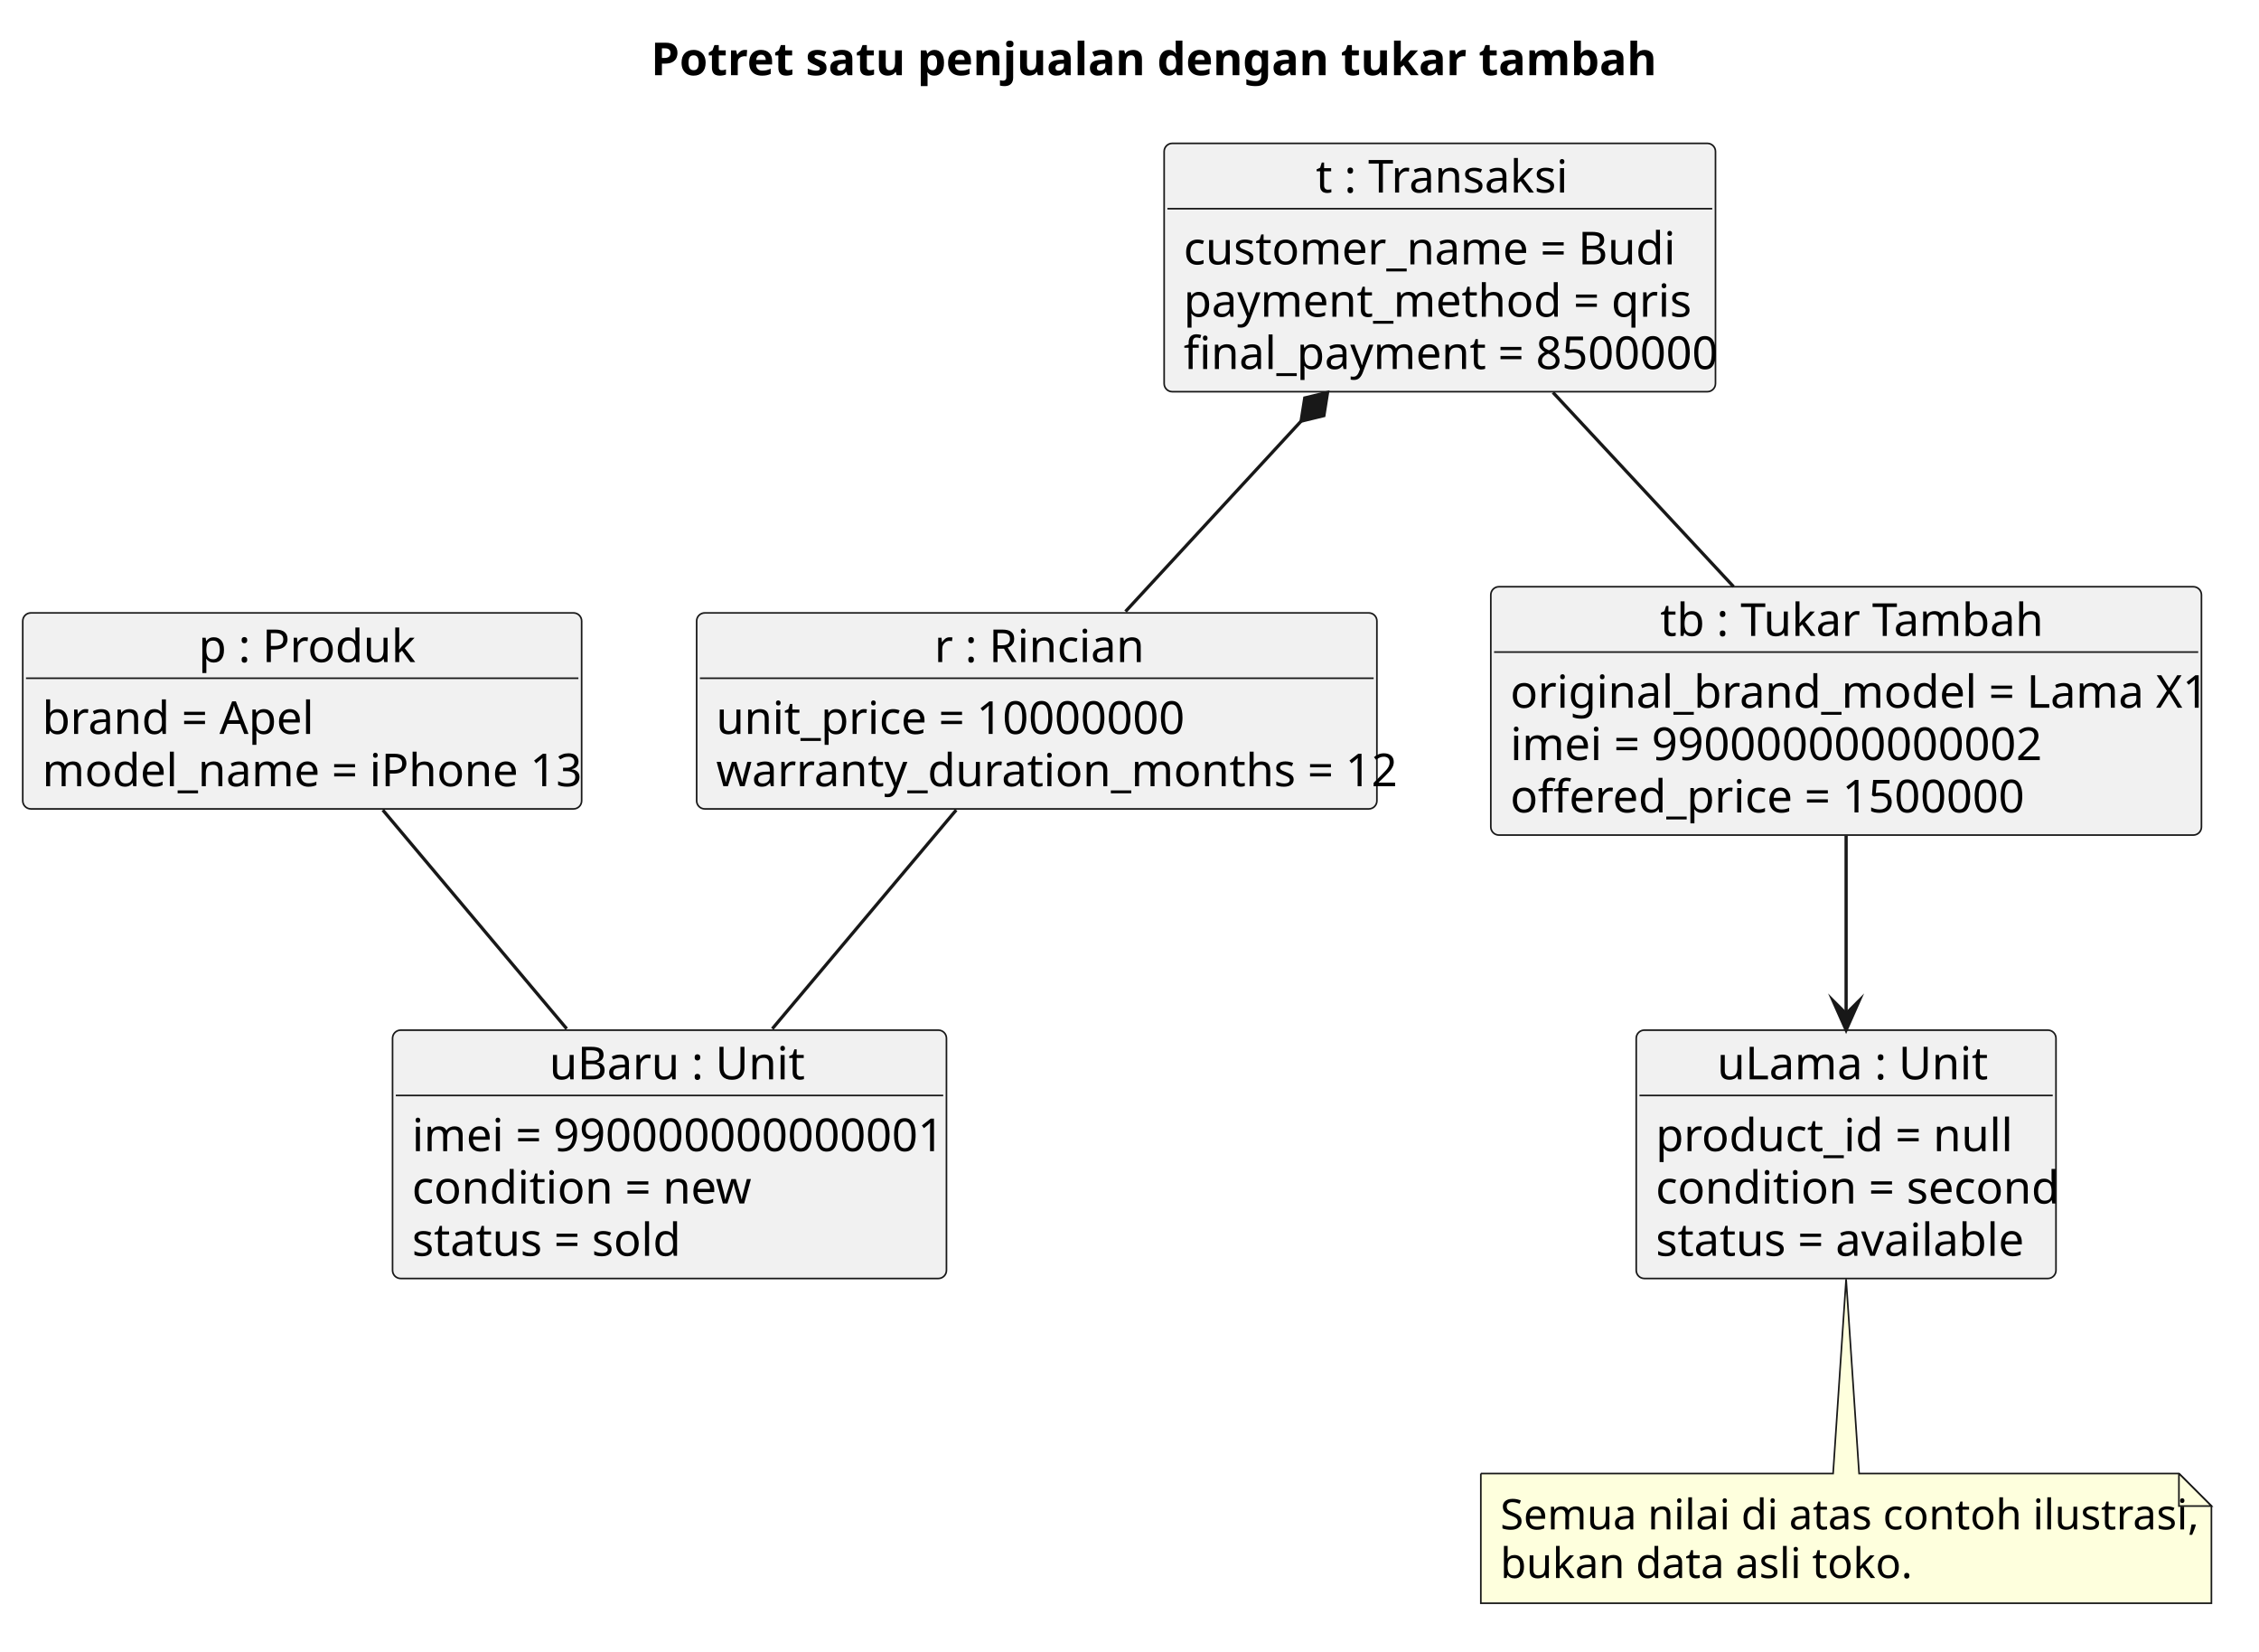
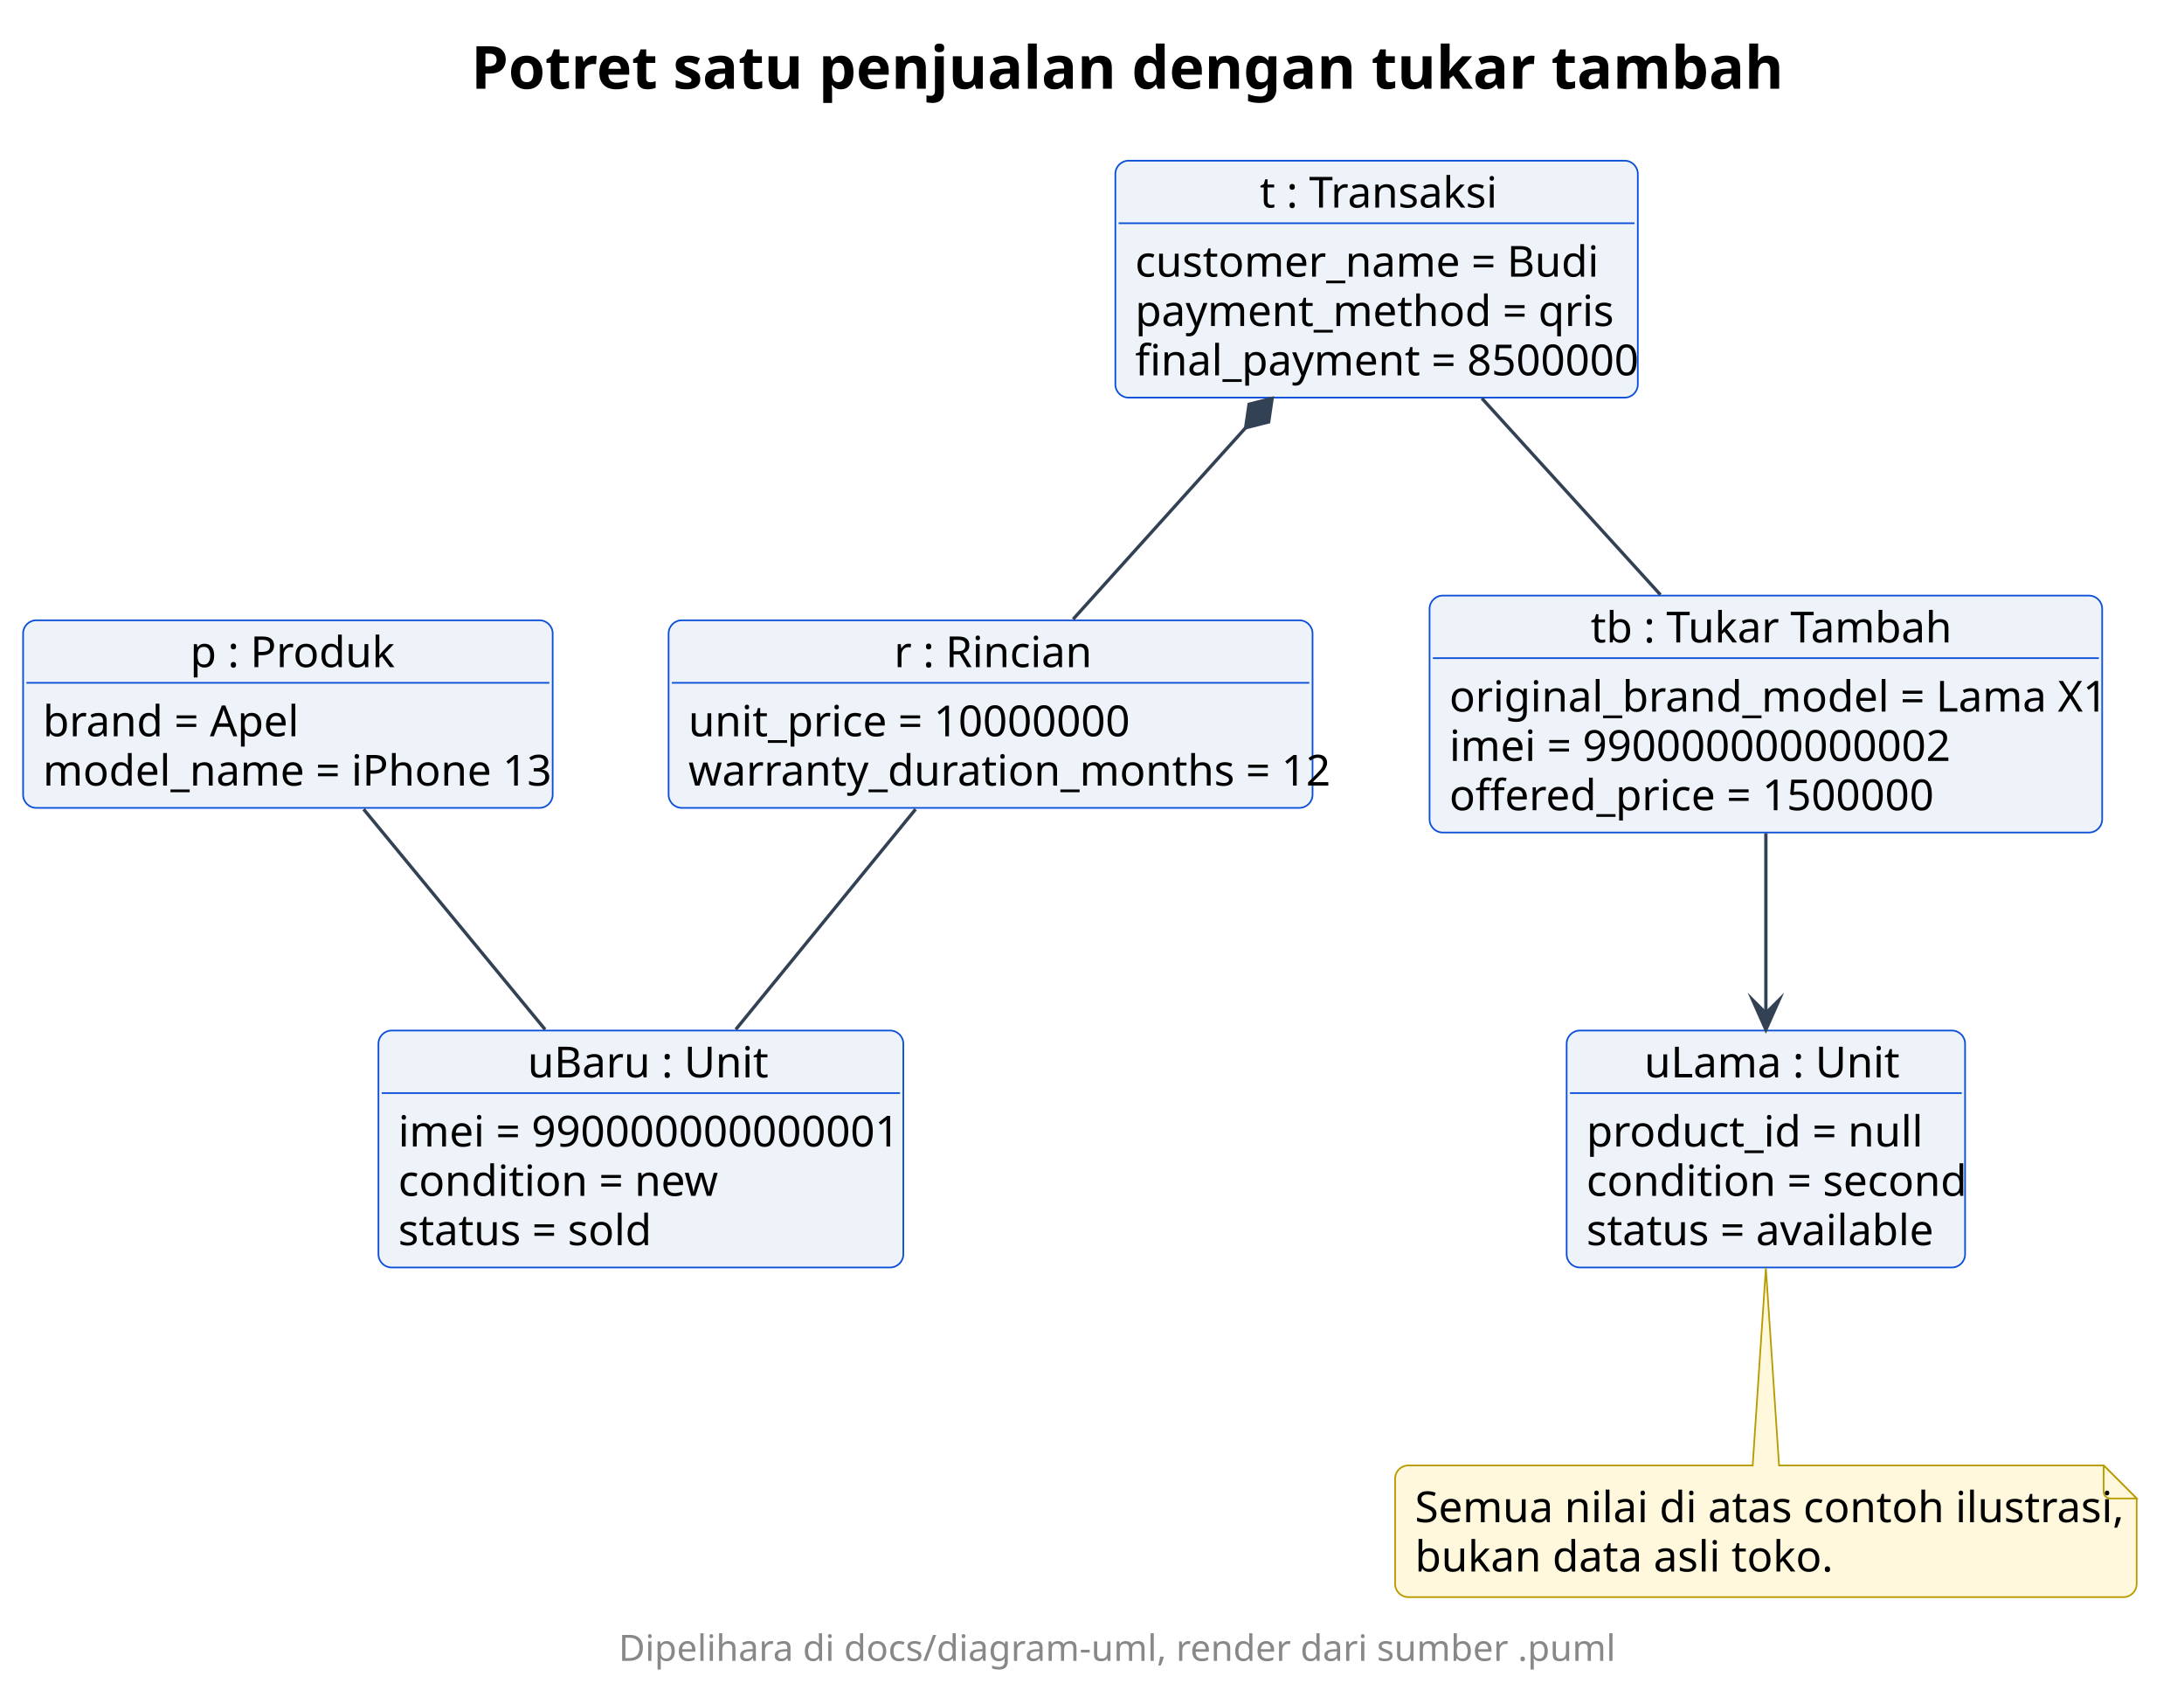
- <svg xmlns="http://www.w3.org/2000/svg" contentStyleType="text/css" data-diagram-type="CLASS" height="508px" preserveAspectRatio="none" style="width:695px;height:508px;background:#FFFFFF;" version="1.1" viewBox="0 0 695 508" width="695px" zoomAndPan="magnify">
+ <svg xmlns="http://www.w3.org/2000/svg" contentStyleType="text/css" data-diagram-type="CLASS" height="512px" preserveAspectRatio="none" style="width:662px;height:512px;background:#FFFFFF;" version="1.1" viewBox="0 0 662 512" width="662px" zoomAndPan="magnify">
  <defs />
  <g>
-     <g class="title" data-source-line="1">
-       <text fill="#000000" font-family="sans-serif" font-size="14" font-weight="700" lengthAdjust="spacing" textLength="287.827" x="200.268" y="23.132">Potret satu penjualan dengan tukar tambah</text>
+     <g class="title" data-source-line="2">
+       <text fill="#000000" font-family="sans-serif" font-size="18" font-weight="700" lengthAdjust="spacing" textLength="370.063" x="142.794" y="26.884">Potret satu penjualan dengan tukar tambah</text>
    </g>
-     <g class="entity" data-qualified-name="p" data-source-line="2" id="ent0001">
-       <rect fill="#F1F1F1" height="60.296" rx="2.5" ry="2.5" style="stroke:#181818;stroke-width:0.5;" width="171.947" x="7" y="188.539" />
-       <text fill="#000000" font-family="sans-serif" font-size="14" lengthAdjust="spacing" textLength="63.813" x="61.067" y="203.671">p : Produk</text>
-       <line style="stroke:#181818;stroke-width:0.5;" x1="8" x2="177.947" y1="208.637" y2="208.637" />
-       <text fill="#000000" font-family="sans-serif" font-size="14" lengthAdjust="spacing" textLength="79.782" x="13" y="225.769">brand = Apel</text>
-       <text fill="#000000" font-family="sans-serif" font-size="14" lengthAdjust="spacing" textLength="159.947" x="13" y="241.868">model_name = iPhone 13</text>
+     <g class="entity" data-qualified-name="p" data-source-line="3" id="ent0001">
+       <rect fill="#EEF3FA" height="56.846" rx="4" ry="4" style="stroke:#0B4ED8;stroke-width:0.5;" width="160.523" x="7" y="187.968" />
+       <text fill="#000000" font-family="sans-serif" font-size="13" lengthAdjust="spacing" textLength="59.255" x="57.633" y="202.162">p : Produk</text>
+       <line style="stroke:#0B4ED8;stroke-width:0.5;" x1="8" x2="166.523" y1="206.917" y2="206.917" />
+       <text fill="#000000" font-family="sans-serif" font-size="13" lengthAdjust="spacing" textLength="74.084" x="13" y="223.111">brand = Apel</text>
+       <text fill="#000000" font-family="sans-serif" font-size="13" lengthAdjust="spacing" textLength="148.523" x="13" y="238.06">model_name = iPhone 13</text>
    </g>
-     <g class="entity" data-qualified-name="uBaru" data-source-line="6" id="ent0002">
-       <rect fill="#F1F1F1" height="76.394" rx="2.5" ry="2.5" style="stroke:#181818;stroke-width:0.5;" width="170.416" x="120.77" y="316.889" />
-       <text fill="#000000" font-family="sans-serif" font-size="14" lengthAdjust="spacing" textLength="73.924" x="169.016" y="332.021">uBaru : Unit</text>
-       <line style="stroke:#181818;stroke-width:0.5;" x1="121.77" x2="290.186" y1="336.987" y2="336.987" />
-       <text fill="#000000" font-family="sans-serif" font-size="14" lengthAdjust="spacing" textLength="158.416" x="126.77" y="354.119">imei = 990000000000001</text>
-       <text fill="#000000" font-family="sans-serif" font-size="14" lengthAdjust="spacing" textLength="97.679" x="126.77" y="370.218">condition = new</text>
-       <text fill="#000000" font-family="sans-serif" font-size="14" lengthAdjust="spacing" textLength="78.989" x="126.77" y="386.316">status = sold</text>
+     <g class="entity" data-qualified-name="uBaru" data-source-line="7" id="ent0002">
+       <rect fill="#EEF3FA" height="71.795" rx="4" ry="4" style="stroke:#0B4ED8;stroke-width:0.5;" width="159.101" x="114.71" y="312.288" />
+       <text fill="#000000" font-family="sans-serif" font-size="13" lengthAdjust="spacing" textLength="68.644" x="159.939" y="326.482">uBaru : Unit</text>
+       <line style="stroke:#0B4ED8;stroke-width:0.5;" x1="115.71" x2="272.811" y1="331.237" y2="331.237" />
+       <text fill="#000000" font-family="sans-serif" font-size="13" lengthAdjust="spacing" textLength="147.101" x="120.71" y="347.431">imei = 990000000000001</text>
+       <text fill="#000000" font-family="sans-serif" font-size="13" lengthAdjust="spacing" textLength="90.702" x="120.71" y="362.38">condition = new</text>
+       <text fill="#000000" font-family="sans-serif" font-size="13" lengthAdjust="spacing" textLength="73.347" x="120.71" y="377.328">status = sold</text>
    </g>
-     <g class="entity" data-qualified-name="t" data-source-line="11" id="ent0003">
-       <rect fill="#F1F1F1" height="76.394" rx="2.5" ry="2.5" style="stroke:#181818;stroke-width:0.5;" width="169.623" x="358.16" y="44.099" />
-       <text fill="#000000" font-family="sans-serif" font-size="14" lengthAdjust="spacing" textLength="76.241" x="404.851" y="59.23">t : Transaksi</text>
-       <line style="stroke:#181818;stroke-width:0.5;" x1="359.16" x2="526.783" y1="64.197" y2="64.197" />
-       <text fill="#000000" font-family="sans-serif" font-size="14" lengthAdjust="spacing" textLength="144.355" x="364.16" y="81.329">customer_name = Budi</text>
-       <text fill="#000000" font-family="sans-serif" font-size="14" lengthAdjust="spacing" textLength="146.692" x="364.16" y="97.428">payment_method = qris</text>
-       <text fill="#000000" font-family="sans-serif" font-size="14" lengthAdjust="spacing" textLength="157.623" x="364.16" y="113.526">final_payment = 8500000</text>
+     <g class="entity" data-qualified-name="t" data-source-line="12" id="ent0003">
+       <rect fill="#EEF3FA" height="71.795" rx="4" ry="4" style="stroke:#0B4ED8;stroke-width:0.5;" width="158.364" x="338.08" y="48.698" />
+       <text fill="#000000" font-family="sans-serif" font-size="13" lengthAdjust="spacing" textLength="70.795" x="381.864" y="62.892">t : Transaksi</text>
+       <line style="stroke:#0B4ED8;stroke-width:0.5;" x1="339.08" x2="495.444" y1="67.647" y2="67.647" />
+       <text fill="#000000" font-family="sans-serif" font-size="13" lengthAdjust="spacing" textLength="134.043" x="344.08" y="83.841">customer_name = Budi</text>
+       <text fill="#000000" font-family="sans-serif" font-size="13" lengthAdjust="spacing" textLength="136.214" x="344.08" y="98.79">payment_method = qris</text>
+       <text fill="#000000" font-family="sans-serif" font-size="13" lengthAdjust="spacing" textLength="146.364" x="344.08" y="113.738">final_payment = 8500000</text>
    </g>
-     <g class="entity" data-qualified-name="r" data-source-line="16" id="ent0004">
-       <rect fill="#F1F1F1" height="60.296" rx="2.5" ry="2.5" style="stroke:#181818;stroke-width:0.5;" width="209.285" x="214.33" y="188.539" />
-       <text fill="#000000" font-family="sans-serif" font-size="14" lengthAdjust="spacing" textLength="63.02" x="287.462" y="203.671">r : Rincian</text>
-       <line style="stroke:#181818;stroke-width:0.5;" x1="215.33" x2="422.615" y1="208.637" y2="208.637" />
-       <text fill="#000000" font-family="sans-serif" font-size="14" lengthAdjust="spacing" textLength="138.947" x="220.33" y="225.769">unit_price = 10000000</text>
-       <text fill="#000000" font-family="sans-serif" font-size="14" lengthAdjust="spacing" textLength="197.285" x="220.33" y="241.868">warranty_duration_months = 12</text>
+     <g class="entity" data-qualified-name="r" data-source-line="17" id="ent0004">
+       <rect fill="#EEF3FA" height="56.846" rx="4" ry="4" style="stroke:#0B4ED8;stroke-width:0.5;" width="195.193" x="202.66" y="187.968" />
+       <text fill="#000000" font-family="sans-serif" font-size="13" lengthAdjust="spacing" textLength="58.519" x="270.997" y="202.162">r : Rincian</text>
+       <line style="stroke:#0B4ED8;stroke-width:0.5;" x1="203.66" x2="396.853" y1="206.917" y2="206.917" />
+       <text fill="#000000" font-family="sans-serif" font-size="13" lengthAdjust="spacing" textLength="129.023" x="208.66" y="223.111">unit_price = 10000000</text>
+       <text fill="#000000" font-family="sans-serif" font-size="13" lengthAdjust="spacing" textLength="183.193" x="208.66" y="238.06">warranty_duration_months = 12</text>
    </g>
-     <g class="entity" data-qualified-name="tb" data-source-line="20" id="ent0005">
-       <rect fill="#F1F1F1" height="76.394" rx="2.5" ry="2.5" style="stroke:#181818;stroke-width:0.5;" width="218.637" x="458.66" y="180.489" />
-       <text fill="#000000" font-family="sans-serif" font-size="14" lengthAdjust="spacing" textLength="114.379" x="510.789" y="195.62">tb : Tukar Tambah</text>
-       <line style="stroke:#181818;stroke-width:0.5;" x1="459.66" x2="676.297" y1="200.587" y2="200.587" />
-       <text fill="#000000" font-family="sans-serif" font-size="14" lengthAdjust="spacing" textLength="206.637" x="464.66" y="217.719">original_brand_model = Lama X1</text>
-       <text fill="#000000" font-family="sans-serif" font-size="14" lengthAdjust="spacing" textLength="158.416" x="464.66" y="233.818">imei = 990000000000002</text>
-       <text fill="#000000" font-family="sans-serif" font-size="14" lengthAdjust="spacing" textLength="152.175" x="464.66" y="249.916">offered_price = 1500000</text>
+     <g class="entity" data-qualified-name="tb" data-source-line="21" id="ent0005">
+       <rect fill="#EEF3FA" height="71.795" rx="4" ry="4" style="stroke:#0B4ED8;stroke-width:0.5;" width="203.877" x="433.32" y="180.488" />
+       <text fill="#000000" font-family="sans-serif" font-size="13" lengthAdjust="spacing" textLength="106.209" x="482.154" y="194.682">tb : Tukar Tambah</text>
+       <line style="stroke:#0B4ED8;stroke-width:0.5;" x1="434.32" x2="636.197" y1="199.437" y2="199.437" />
+       <text fill="#000000" font-family="sans-serif" font-size="13" lengthAdjust="spacing" textLength="191.877" x="439.32" y="215.631">original_brand_model = Lama X1</text>
+       <text fill="#000000" font-family="sans-serif" font-size="13" lengthAdjust="spacing" textLength="147.101" x="439.32" y="230.58">imei = 990000000000002</text>
+       <text fill="#000000" font-family="sans-serif" font-size="13" lengthAdjust="spacing" textLength="141.305" x="439.32" y="245.528">offered_price = 1500000</text>
    </g>
-     <g class="entity" data-qualified-name="uLama" data-source-line="25" id="ent0006">
-       <rect fill="#F1F1F1" height="76.394" rx="2.5" ry="2.5" style="stroke:#181818;stroke-width:0.5;" width="129.141" x="503.4" y="316.889" />
-       <text fill="#000000" font-family="sans-serif" font-size="14" lengthAdjust="spacing" textLength="79.372" x="528.284" y="332.021">uLama : Unit</text>
-       <line style="stroke:#181818;stroke-width:0.5;" x1="504.4" x2="631.541" y1="336.987" y2="336.987" />
-       <text fill="#000000" font-family="sans-serif" font-size="14" lengthAdjust="spacing" textLength="103.127" x="509.4" y="354.119">product_id = null</text>
-       <text fill="#000000" font-family="sans-serif" font-size="14" lengthAdjust="spacing" textLength="117.141" x="509.4" y="370.218">condition = second</text>
-       <text fill="#000000" font-family="sans-serif" font-size="14" lengthAdjust="spacing" textLength="108.568" x="509.4" y="386.316">status = available</text>
+     <g class="entity" data-qualified-name="uLama" data-source-line="26" id="ent0006">
+       <rect fill="#EEF3FA" height="71.795" rx="4" ry="4" style="stroke:#0B4ED8;stroke-width:0.5;" width="120.773" x="474.87" y="312.288" />
+       <text fill="#000000" font-family="sans-serif" font-size="13" lengthAdjust="spacing" textLength="73.703" x="498.405" y="326.482">uLama : Unit</text>
+       <line style="stroke:#0B4ED8;stroke-width:0.5;" x1="475.87" x2="594.643" y1="331.237" y2="331.237" />
+       <text fill="#000000" font-family="sans-serif" font-size="13" lengthAdjust="spacing" textLength="95.761" x="480.87" y="347.431">product_id = null</text>
+       <text fill="#000000" font-family="sans-serif" font-size="13" lengthAdjust="spacing" textLength="108.773" x="480.87" y="362.38">condition = second</text>
+       <text fill="#000000" font-family="sans-serif" font-size="13" lengthAdjust="spacing" textLength="100.814" x="480.87" y="377.328">status = available</text>
    </g>
-     <g class="entity" data-qualified-name="GMN12" data-source-line="36" id="ent0013">
-       <path d="M455.59,453.279 L455.59,493.176 A0,0 0 0 0 455.59,493.176 L680.362,493.176 A0,0 0 0 0 680.362,493.176 L680.362,463.279 L670.362,453.279 L571.97,453.279 L567.97,393.469 L563.97,453.279 L455.59,453.279 A0,0 0 0 0 455.59,453.279" fill="#FEFFDD" style="stroke:#181818;stroke-width:0.5;" />
-       <path d="M670.362,453.279 L670.362,463.279 L680.362,463.279 L670.362,453.279" fill="#FEFFDD" style="stroke:#181818;stroke-width:0.5;" />
-       <text fill="#000000" font-family="sans-serif" font-size="13" lengthAdjust="spacing" textLength="203.773" x="461.59" y="470.473">Semua nilai di atas contoh ilustrasi,</text>
-       <text fill="#000000" font-family="sans-serif" font-size="13" lengthAdjust="spacing" textLength="119.247" x="461.59" y="485.421">bukan data asli toko.</text>
+     <g class="entity" data-qualified-name="GMN12" data-source-line="37" id="ent0013">
+       <path d="M422.88,448.078 L422.88,479.976 A4,4 0 0 0 426.88,483.976 L643.653,483.976 A4,4 0 0 0 647.653,479.976 L647.653,454.078 L637.653,444.078 L539.26,444.078 L535.26,384.268 L531.26,444.078 L426.88,444.078 A4,4 0 0 0 422.88,448.078" fill="#FFF8DC" style="stroke:#B89B00;stroke-width:0.5;" />
+       <path d="M637.653,444.078 L637.653,452.078 A2,2 0 0 0 639.653,454.078 L647.653,454.078 L637.653,444.078" fill="#FFF8DC" style="stroke:#B89B00;stroke-width:0.5;" />
+       <text fill="#000000" font-family="sans-serif" font-size="13" lengthAdjust="spacing" textLength="203.773" x="428.88" y="461.272">Semua nilai di atas contoh ilustrasi,</text>
+       <text fill="#000000" font-family="sans-serif" font-size="13" lengthAdjust="spacing" textLength="119.247" x="428.88" y="476.221">bukan data asli toko.</text>
    </g>
-     <g class="link" data-entity-1="ent0001" data-entity-2="ent0002" data-link-type="association" data-source-line="30" id="lnk7">
-       <path codeLine="30" d="M117.77,249.179 C134.4,268.959 156.45,295.189 174.35,316.469" fill="none" id="p-uBaru" style="stroke:#181818;stroke-width:1;" />
+     <g class="link" data-entity-1="ent0001" data-entity-2="ent0002" data-link-type="association" data-source-line="31" id="lnk7">
+       <path codeLine="31" d="M110.22,245.228 C126.3,264.748 147.93,290.988 165.22,311.958" fill="none" id="p-uBaru" style="stroke:#334155;stroke-width:1;" />
    </g>
-     <g class="link" data-entity-1="ent0003" data-entity-2="ent0004" data-link-type="composition" data-source-line="31" id="lnk8">
-       <path codeLine="31" d="M400.294,129.549 C380.664,150.829 364.56,168.289 346.27,188.109" fill="none" id="t-backto-r" style="stroke:#181818;stroke-width:1;" />
-       <polygon fill="#181818" points="408.43,120.729,401.422,122.427,400.294,129.549,407.302,127.851,408.43,120.729" style="stroke:#181818;stroke-width:1;stroke-linejoin:miter;stroke-miterlimit:10;" />
+     <g class="link" data-entity-1="ent0003" data-entity-2="ent0004" data-link-type="composition" data-source-line="32" id="lnk8">
+       <path codeLine="32" d="M377.565,129.631 C358.615,150.651 342.9,168.078 325.28,187.638" fill="none" id="t-backto-r" style="stroke:#334155;stroke-width:1;" />
+       <polygon fill="#334155" points="385.6,120.718,378.611,122.496,377.565,129.631,384.553,127.853,385.6,120.718" style="stroke:#334155;stroke-width:1;stroke-linejoin:miter;stroke-miterlimit:10;" />
    </g>
-     <g class="link" data-entity-1="ent0004" data-entity-2="ent0002" data-link-type="association" data-source-line="32" id="lnk9">
-       <path codeLine="32" d="M294.18,249.179 C277.54,268.959 255.49,295.189 237.6,316.469" fill="none" id="r-uBaru" style="stroke:#181818;stroke-width:1;" />
+     <g class="link" data-entity-1="ent0004" data-entity-2="ent0002" data-link-type="association" data-source-line="33" id="lnk9">
+       <path codeLine="33" d="M277.52,245.228 C261.58,264.748 240.15,290.988 223.03,311.958" fill="none" id="r-uBaru" style="stroke:#334155;stroke-width:1;" />
    </g>
-     <g class="link" data-entity-1="ent0003" data-entity-2="ent0005" data-link-type="association" data-source-line="33" id="lnk10">
-       <path codeLine="33" d="M477.79,120.729 C495.13,139.369 516.03,161.839 533.34,180.459" fill="none" id="t-tb" style="stroke:#181818;stroke-width:1;" />
+     <g class="link" data-entity-1="ent0003" data-entity-2="ent0005" data-link-type="association" data-source-line="34" id="lnk10">
+       <path codeLine="34" d="M449.19,120.718 C465.98,139.188 486.51,161.758 503.3,180.238" fill="none" id="t-tb" style="stroke:#334155;stroke-width:1;" />
    </g>
-     <g class="link" data-entity-1="ent0005" data-entity-2="ent0006" data-link-type="dependency" data-source-line="34" id="lnk11">
-       <path codeLine="34" d="M567.97,257.129 C567.97,275.769 567.97,293.239 567.97,311.849" fill="none" id="tb-to-uLama" style="stroke:#181818;stroke-width:1;" />
-       <polygon fill="#181818" points="567.97,316.849,571.97,307.849,567.97,311.849,563.97,307.849,567.97,316.849" style="stroke:#181818;stroke-width:1;stroke-linejoin:miter;stroke-miterlimit:10;" />
+     <g class="link" data-entity-1="ent0005" data-entity-2="ent0006" data-link-type="dependency" data-source-line="35" id="lnk11">
+       <path codeLine="35" d="M535.26,252.508 C535.26,270.978 535.26,288.558 535.26,307.028" fill="none" id="tb-to-uLama" style="stroke:#334155;stroke-width:1;" />
+       <polygon fill="#334155" points="535.26,312.028,539.26,303.028,535.26,307.028,531.26,303.028,535.26,312.028" style="stroke:#334155;stroke-width:1;stroke-linejoin:miter;stroke-miterlimit:10;" />
+     </g>
+     <g class="footer" data-source-line="42">
+       <text fill="#888888" font-family="sans-serif" font-size="11" lengthAdjust="spacing" textLength="280.618" x="187.517" y="503.294">Dipelihara di docs/diagram-uml, render dari sumber .puml</text>
    </g>
  </g>
</svg>
